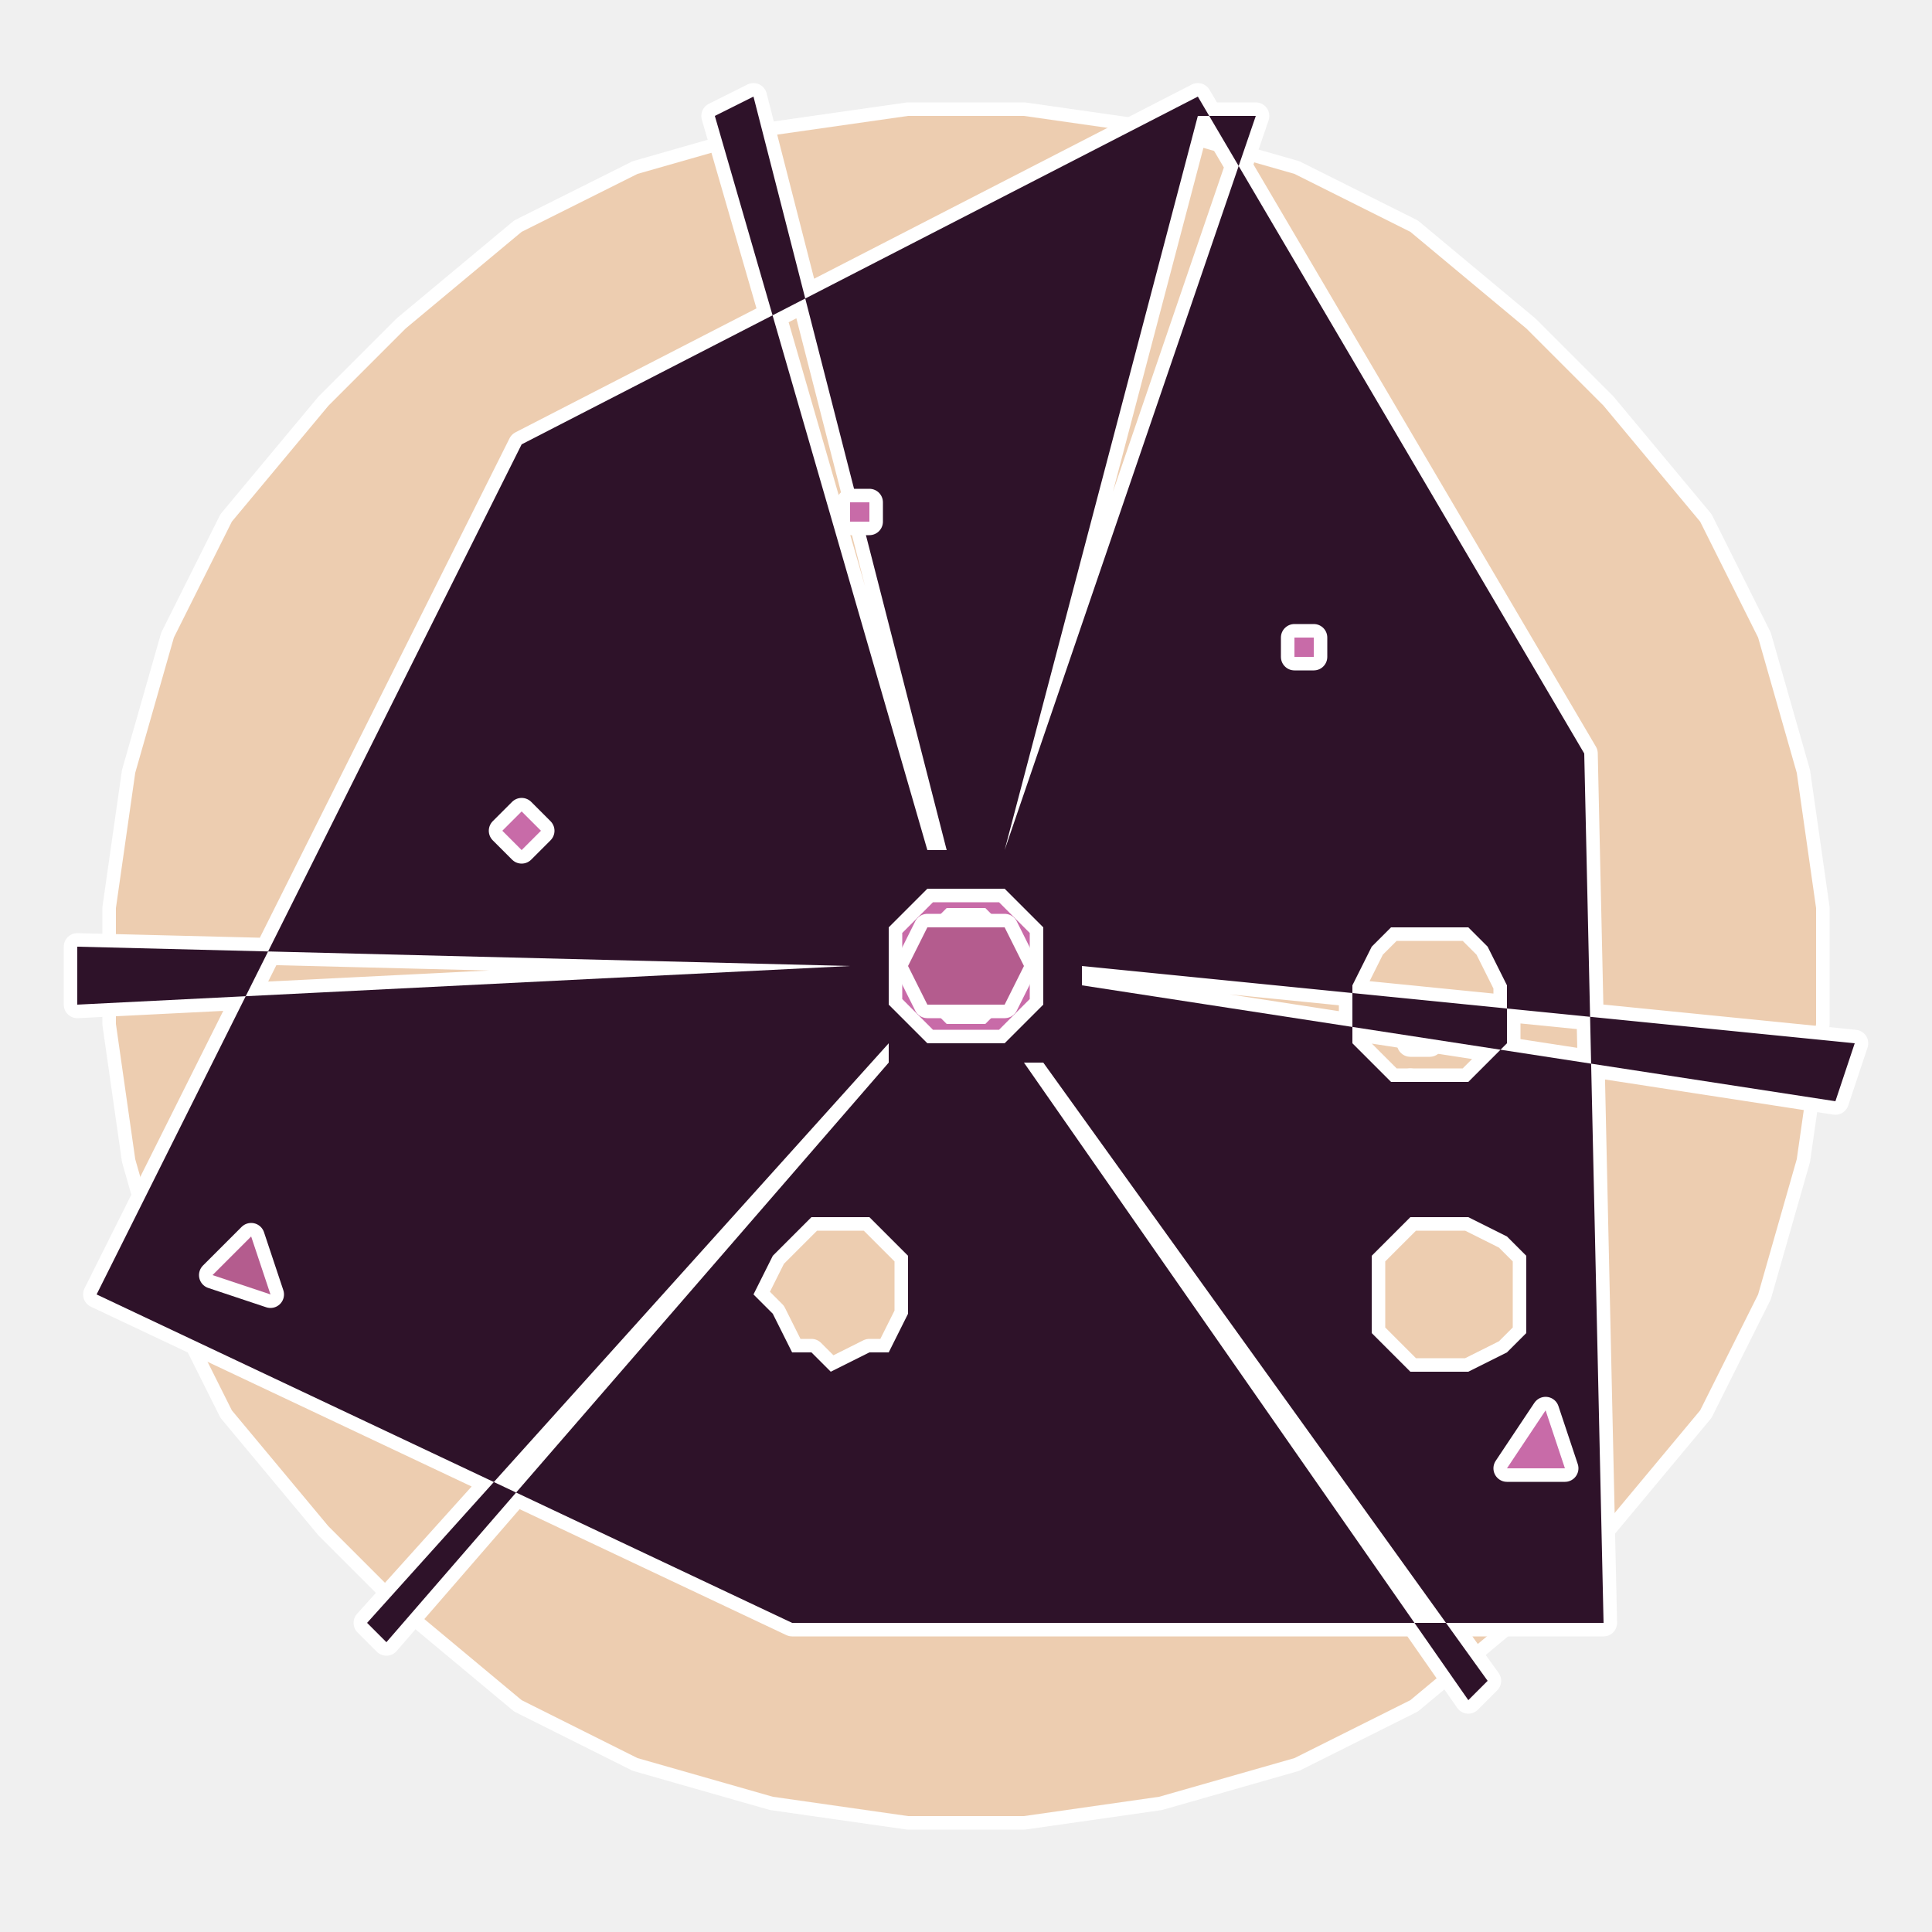
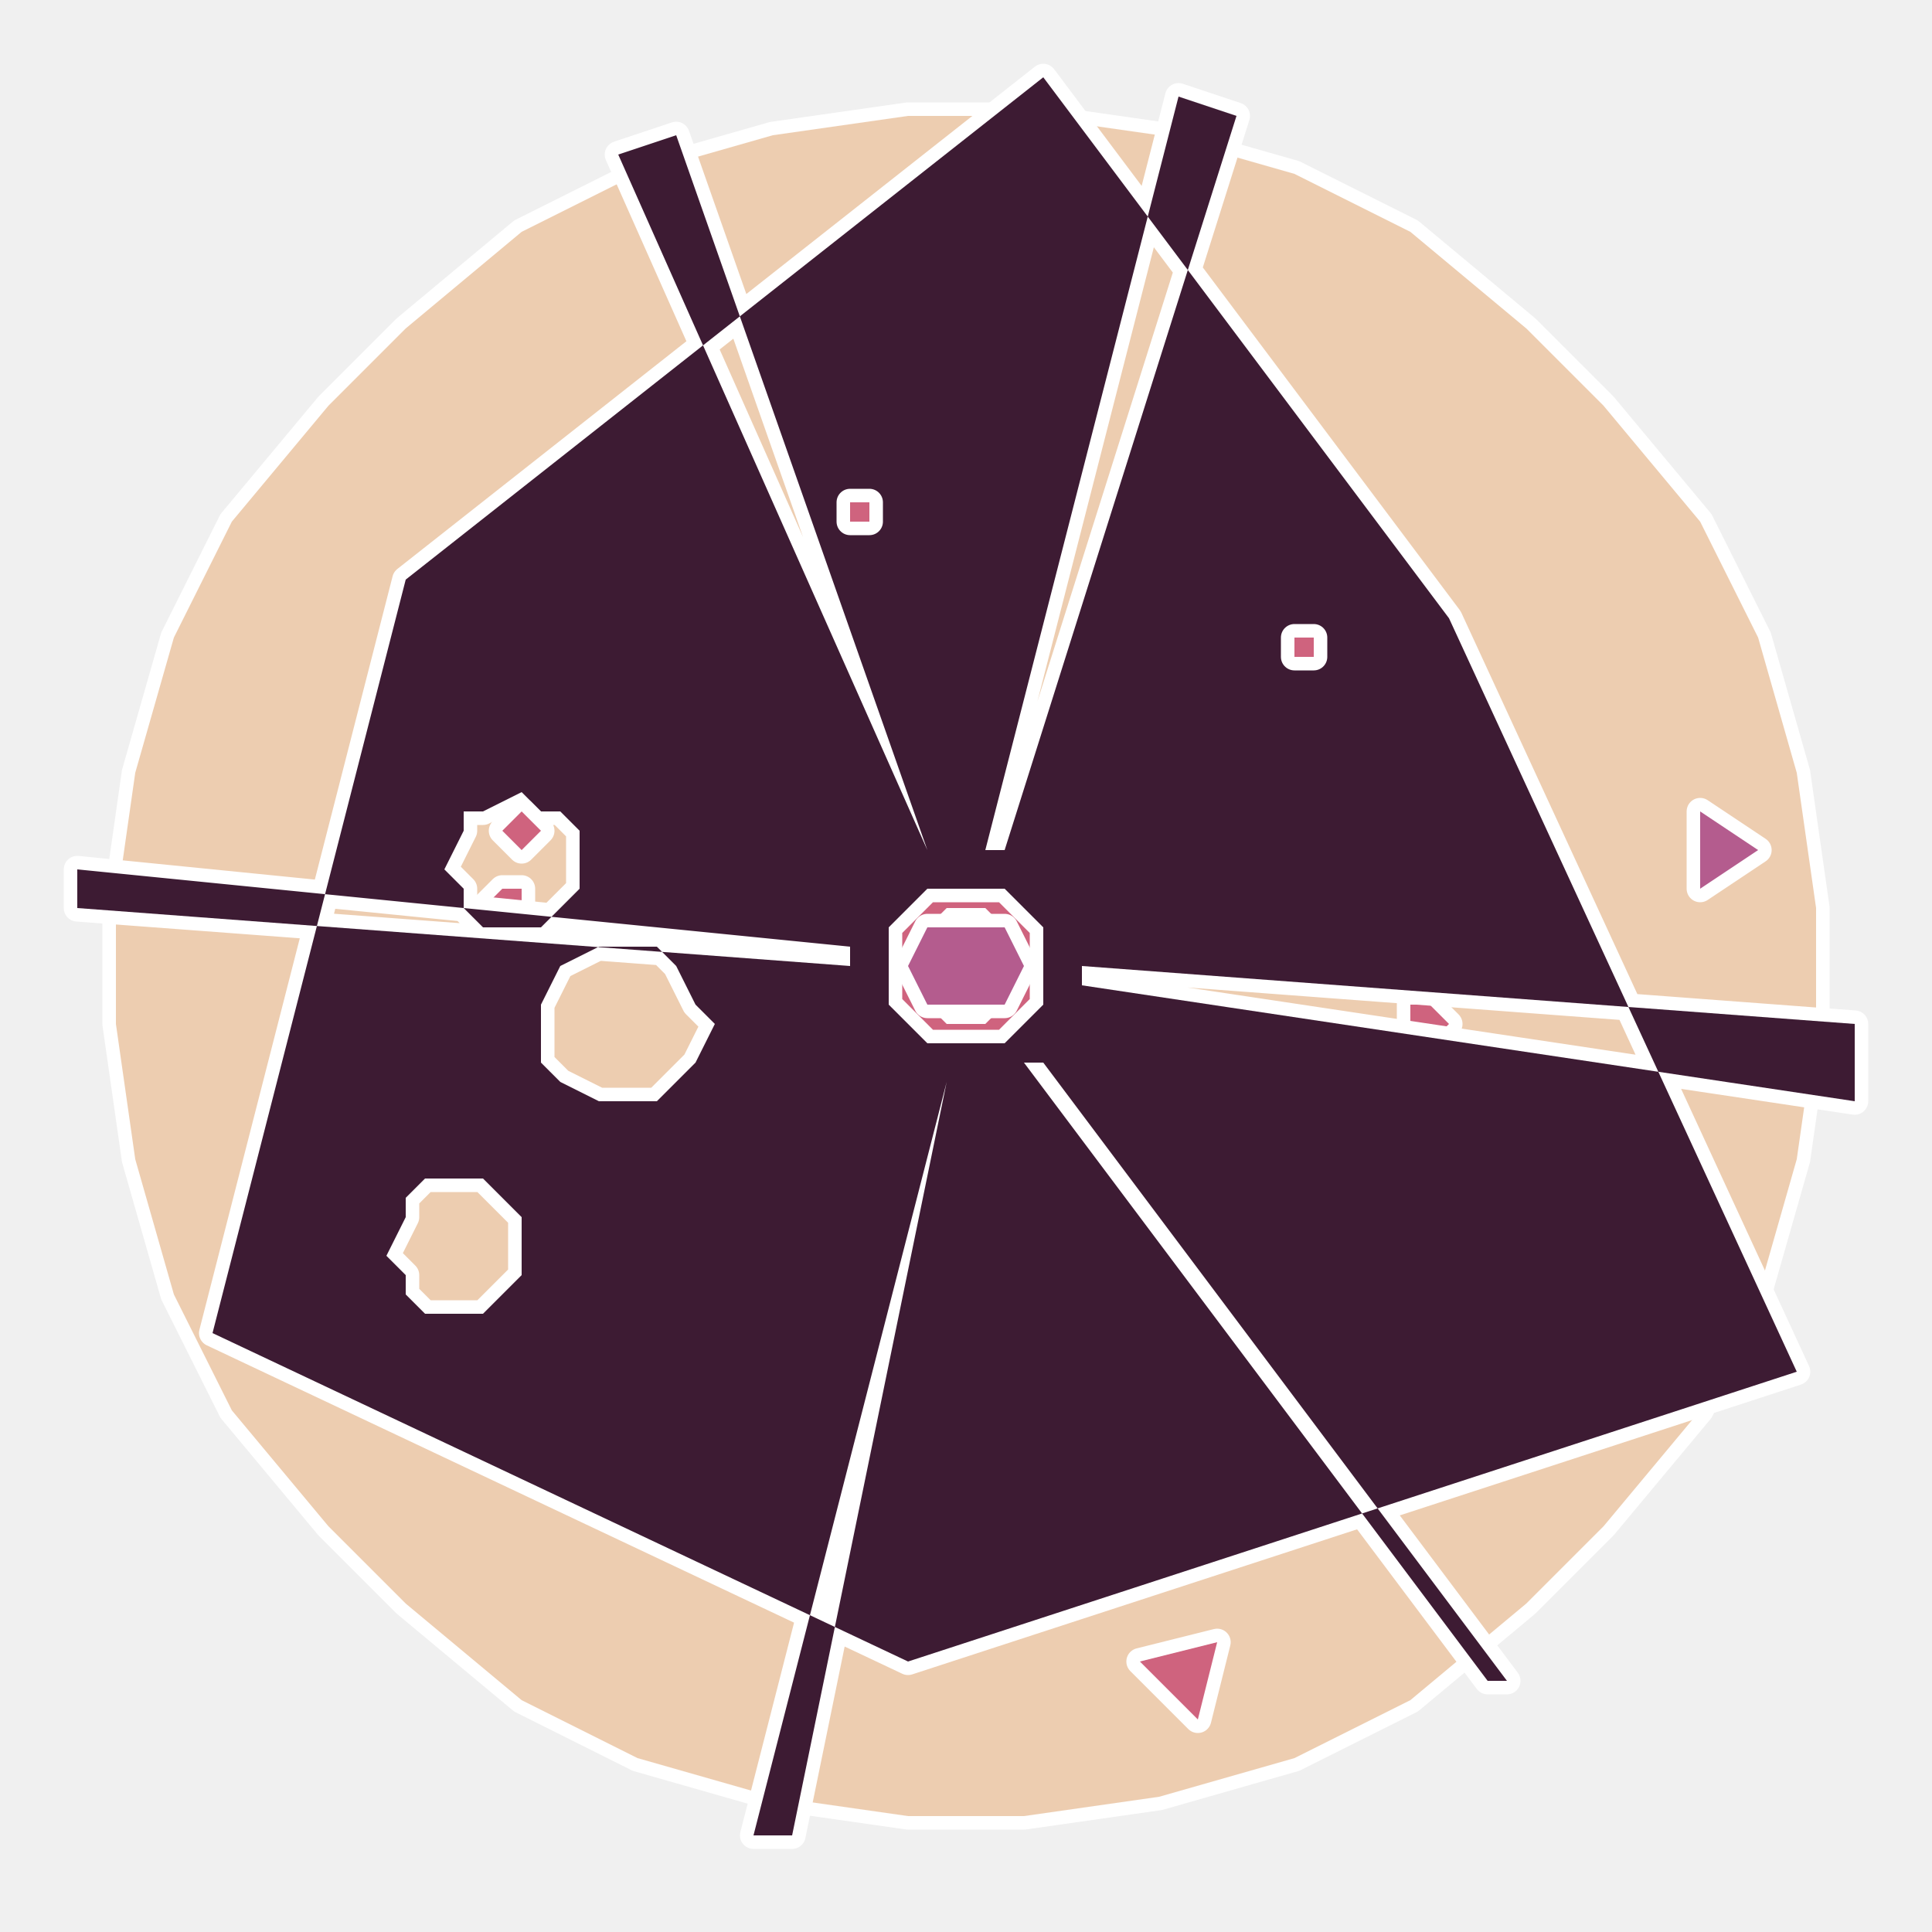
<svg xmlns="http://www.w3.org/2000/svg" viewBox="0 0 100 100" role="img" aria-label="@playform/client-dsh-panel-cost - quatrefoil">
  <style>
		@media (prefers-reduced-motion: no-preference) {
			.client-dsh-panel-cost-scene * { transform-box: view-box; transform-origin: 50% 50%; }
		.client-dsh-panel-cost-counter { animation: client-dsh-panel-cost-counter 20s linear -4s infinite; }
		@keyframes client-dsh-panel-cost-counter { to { transform: rotate(-360deg); } }
- 		.client-dsh-panel-cost-breathe { animation: client-dsh-panel-cost-breathe 7s ease-in-out -4s infinite; }
+ 		.client-dsh-panel-cost-breathe { animation: client-dsh-panel-cost-breathe 8s ease-in-out -4s infinite; }
		@keyframes client-dsh-panel-cost-breathe { 50% { transform: scale(1.06); opacity: 0.85; } }
- 		.client-dsh-panel-cost-twinkle { animation: client-dsh-panel-cost-twinkle 9s ease-in-out -4s infinite; }
+ 		.client-dsh-panel-cost-twinkle { animation: client-dsh-panel-cost-twinkle 8s ease-in-out -4s infinite; }
		@keyframes client-dsh-panel-cost-twinkle { 0%, 100% { transform: scale(0.94); opacity: 0.4; } 50% { transform: scale(1.06); opacity: 1; } }
		}
	</style>
  <defs>
    <path id="client-dsh-panel-cost-0" d="M91,67 L88,73 L83,79 L79,83 L73,88 L67,91 L60,93 L53,94 L47,94 L40,93 L33,91 L27,88 L21,83 L17,79 L12,73 L9,67 L7,60 L6,53 L6,47 L7,40 L9,33 L12,27 L17,21 L21,17 L27,12 L33,9 L40,7 L47,6 L53,6 L60,7 L67,9 L73,12 L79,17 L83,21 L88,27 L91,33 L93,40 L94,47 L94,53 L93,60 Z" />
    <path id="client-dsh-panel-cost-1" d="M55,50 L55,52 L54,54 L52,55 L50,55 L48,55 L46,54 L45,52 L45,50 L45,48 L46,46 L48,45 L50,45 L52,45 L54,46 L55,48 Z M53,50 L53,51 L52,52 L51,53 L50,53 L49,53 L48,52 L47,51 L47,50 L47,49 L48,48 L49,47 L50,47 L51,47 L52,48 L53,49 Z" />
    <path id="client-dsh-panel-cost-2" d="M75,53 L74,54 L73,54 L73,53 L73,52 L74,52 Z" />
    <path id="client-dsh-panel-cost-3" d="M27,47 L27,48 L26,48 L25,47 L26,46 L27,46 Z" />
    <path id="client-dsh-panel-cost-4" d="M74,57 L73,58 L73,58 L72,57 L73,56 L73,56 Z" />
    <path id="client-dsh-panel-cost-5" d="M56,73 L56,74 L55,74 L55,73 L55,73 L56,73 Z" />
    <path id="client-dsh-panel-cost-6" d="M33,66 L33,67 L32,67 L32,66 L32,66 L33,66 Z" />
-     <path id="client-dsh-panel-cost-7" d="M83,84 L41,84 L5,67 L27,23 L62,5 L82,39 Z M54,55 L77,87 L76,88 L53,55 Z M47,67 L47,68 L46,70 L45,70 L43,71 L42,70 L41,70 L40,68 L39,67 L40,65 L41,64 L42,63 L43,63 L45,63 L46,64 L47,65 Z M46,55 L20,85 L19,84 L46,54 Z M44,50 L4,52 L4,49 L44,50 Z M78,52 L78,54 L77,55 L76,56 L74,56 L72,56 L71,55 L70,54 L70,52 L70,51 L71,49 L72,48 L74,48 L76,48 L77,49 L78,51 Z M48,44 L37,6 L39,5 L49,44 Z M52,44 L62,6 L65,6 L52,44 Z M79,67 L79,69 L78,70 L76,71 L75,71 L73,71 L72,70 L71,69 L71,67 L71,65 L72,64 L73,63 L75,63 L76,63 L78,64 L79,65 Z M56,50 L96,54 L95,57 L56,51 Z M54,50 L54,52 L53,53 L52,54 L50,54 L48,54 L47,53 L46,52 L46,50 L46,48 L47,47 L48,46 L50,46 L52,46 L53,47 L54,48 Z" />
+     <path id="client-dsh-panel-cost-7" d="M93,71 L47,86 L11,69 L21,30 L54,4 L75,32 Z M54,55 L78,87 L77,87 L53,55 Z M37,53 L36,55 L35,56 L34,57 L32,57 L31,57 L29,56 L28,55 L28,53 L28,52 L29,50 L31,49 L32,49 L34,49 L35,50 L36,52 Z M49,56 L41,95 L39,95 L49,56 Z M44,50 L4,47 L4,45 L44,49 Z M30,45 L30,46 L29,47 L28,48 L27,48 L25,48 L24,47 L24,46 L23,45 L24,43 L24,42 L25,42 L27,41 L28,42 L29,42 L30,43 Z M48,44 L32,8 L35,7 L48,44 Z M51,44 L61,5 L64,6 L52,44 Z M27,65 L27,66 L26,67 L25,68 L24,68 L22,68 L21,67 L21,66 L20,65 L21,63 L21,62 L22,61 L24,61 L25,61 L26,62 L27,63 Z M56,50 L96,53 L96,57 L56,51 Z M54,50 L54,52 L53,53 L52,54 L50,54 L48,54 L47,53 L46,52 L46,50 L46,48 L47,47 L48,46 L50,46 L52,46 L53,47 L54,48 Z" />
    <path id="client-dsh-panel-cost-8" d="M28,43 L27,44 L27,44 L26,43 L27,42 L27,42 Z" />
    <path id="client-dsh-panel-cost-9" d="M45,27 L45,27 L44,27 L44,27 L44,26 L45,26 Z" />
    <path id="client-dsh-panel-cost-10" d="M68,34 L68,34 L67,34 L67,34 L67,33 L68,33 Z" />
-     <path id="client-dsh-panel-cost-11" d="M80,73 L81,76 L78,76 Z" />
-     <path id="client-dsh-panel-cost-12" d="M14,67 L11,66 L13,64 Z" />
+     <path id="client-dsh-panel-cost-11" d="M63,85 L62,89 L59,86 Z" />
+     <path id="client-dsh-panel-cost-12" d="M88,42 L91,44 L88,46 Z" />
    <path id="client-dsh-panel-cost-13" d="M53,50 L52,52 L51,52 L49,52 L48,52 L47,50 L48,48 L49,48 L51,48 L52,48 Z" />
  </defs>
  <g class="client-dsh-panel-cost-scene">
    <g fill="#EDCDB0" fill-opacity="1" fill-rule="evenodd" stroke="#ffffff" stroke-width="1.4" stroke-linejoin="round" paint-order="stroke fill">
      <use class="client-dsh-panel-cost-breathe" href="#client-dsh-panel-cost-0" />
    </g>
-     <g fill="#C86BA8" fill-opacity="1" fill-rule="evenodd" stroke="#ffffff" stroke-width="1.4" stroke-linejoin="round" paint-order="stroke fill">
+     <g fill="#CF637E" fill-opacity="1" fill-rule="evenodd" stroke="#ffffff" stroke-width="1.4" stroke-linejoin="round" paint-order="stroke fill">
      <use class="client-dsh-panel-cost-breathe" href="#client-dsh-panel-cost-1" />
      <use class="client-dsh-panel-cost-counter" href="#client-dsh-panel-cost-2" />
      <use class="client-dsh-panel-cost-counter" href="#client-dsh-panel-cost-3" />
      <use class="client-dsh-panel-cost-counter" href="#client-dsh-panel-cost-4" />
      <use class="client-dsh-panel-cost-counter" href="#client-dsh-panel-cost-5" />
      <use class="client-dsh-panel-cost-counter" href="#client-dsh-panel-cost-6" />
    </g>
-     <g fill="#2E1229" fill-opacity="1" fill-rule="evenodd" stroke="#ffffff" stroke-width="1.4" stroke-linejoin="round" paint-order="stroke fill">
+     <g fill="#3D1B33" fill-opacity="1" fill-rule="evenodd" stroke="#ffffff" stroke-width="1.4" stroke-linejoin="round" paint-order="stroke fill">
      <use href="#client-dsh-panel-cost-7" />
    </g>
-     <g fill="#C86BA8" fill-opacity="1" fill-rule="evenodd" stroke="#ffffff" stroke-width="1.4" stroke-linejoin="round" paint-order="stroke fill">
+     <g fill="#CF637E" fill-opacity="1" fill-rule="evenodd" stroke="#ffffff" stroke-width="1.4" stroke-linejoin="round" paint-order="stroke fill">
      <use class="client-dsh-panel-cost-counter" href="#client-dsh-panel-cost-8" />
      <use class="client-dsh-panel-cost-counter" href="#client-dsh-panel-cost-9" />
      <use class="client-dsh-panel-cost-counter" href="#client-dsh-panel-cost-10" />
      <use class="client-dsh-panel-cost-twinkle" href="#client-dsh-panel-cost-11" />
    </g>
    <g fill="#B45C8E" fill-opacity="1" fill-rule="evenodd" stroke="#ffffff" stroke-width="1.4" stroke-linejoin="round" paint-order="stroke fill">
      <use class="client-dsh-panel-cost-twinkle" href="#client-dsh-panel-cost-12" />
      <use class="client-dsh-panel-cost-breathe" href="#client-dsh-panel-cost-13" />
    </g>
  </g>
</svg>
